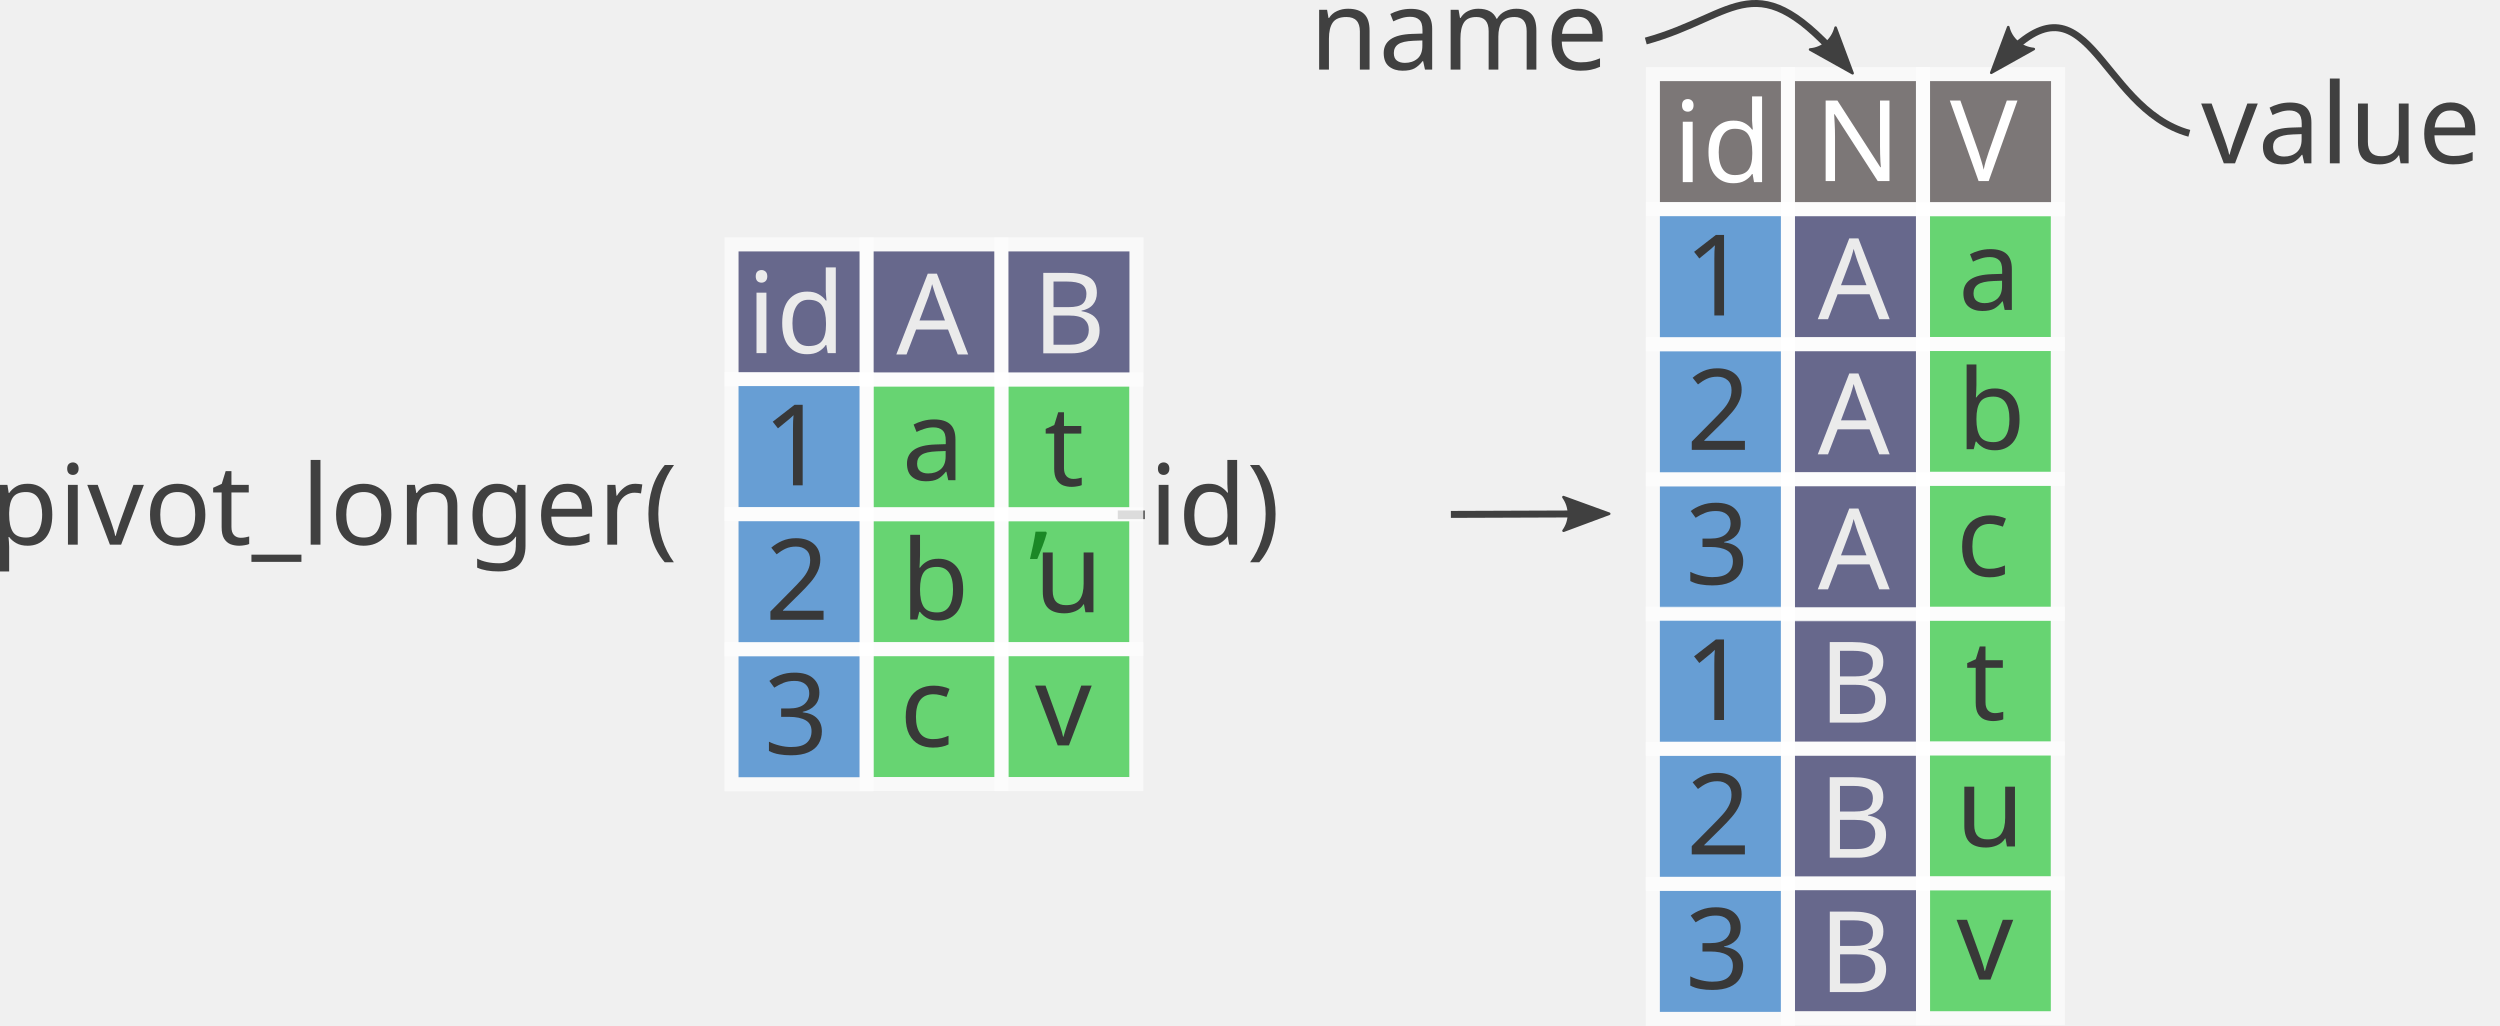
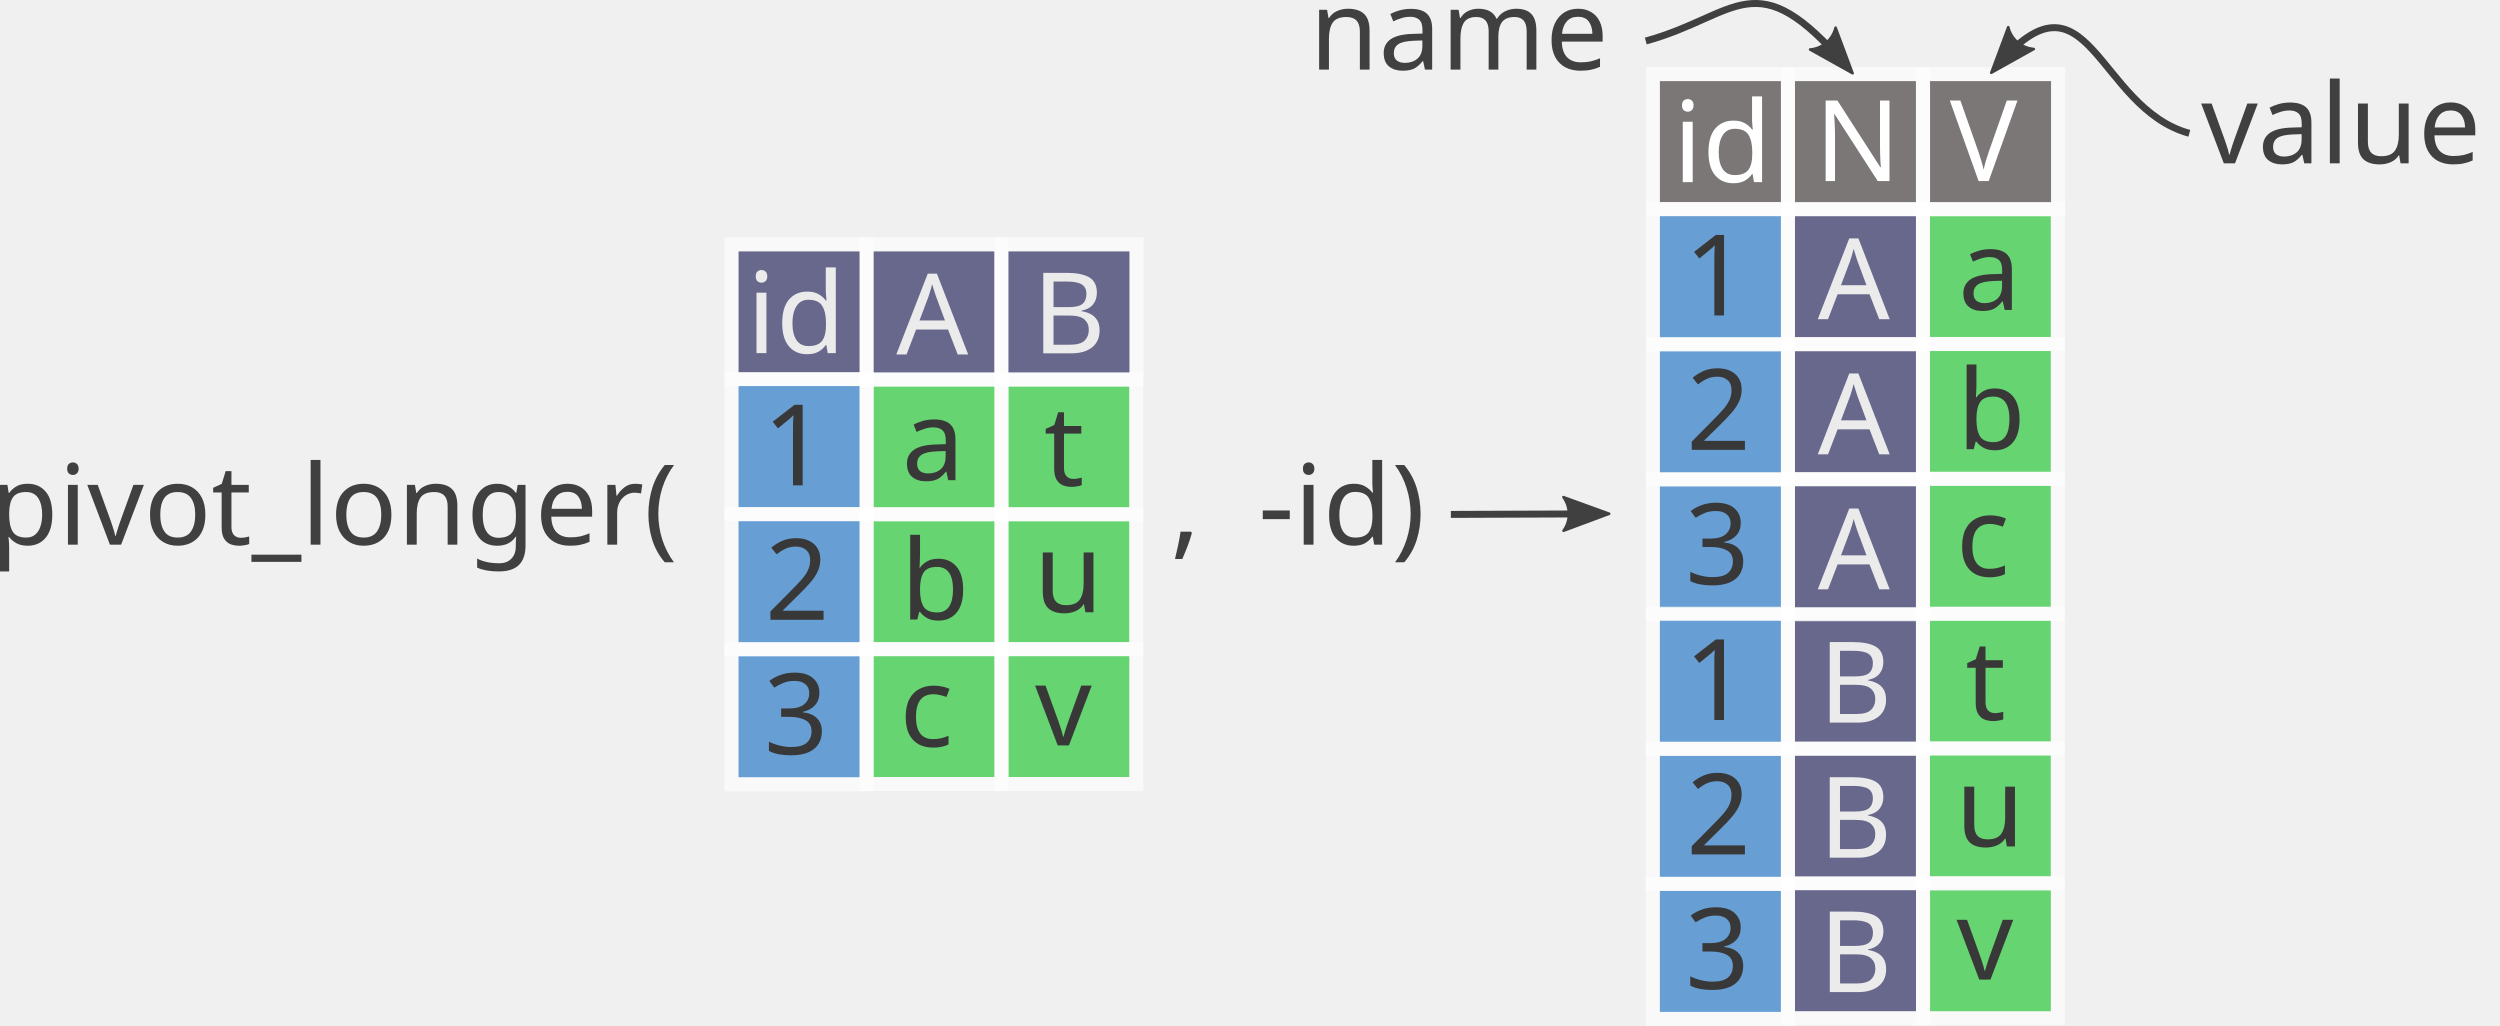
- <svg xmlns="http://www.w3.org/2000/svg" width="358.62" height="147.17" enable-background="new 0 0 1100 850" version="1.1" viewBox="0 0 358.62 147.17" xml:space="preserve">
-   <defs>
+ <svg xmlns="http://www.w3.org/2000/svg" width="358.62" height="147.17" enable-background="new 0 0 1100 850" version="1.1" viewBox="0 0 358.62 147.17" xml:space="preserve" id="svg285">
+   <defs id="defs7">
    <marker id="marker5162" overflow="visible" orient="auto">
-       <path transform="scale(-.6)" d="m8.719 4.034-10.926-4.018 10.926-4.018c-1.746 2.372-1.735 5.617 0 8.035z" fill="#404040" fill-rule="evenodd" stroke="#404040" stroke-linejoin="round" stroke-width=".625" />
+       <path transform="scale(-0.6)" d="M 8.719,4.034 -2.207,0.016 8.719,-4.002 c -1.746,2.372 -1.735,5.617 0,8.035 z" fill="#404040" fill-rule="evenodd" stroke="#404040" stroke-linejoin="round" stroke-width="0.625" id="path4" />
    </marker>
  </defs>
-   <g transform="translate(.074957 -1.184)">
-     <text x="-1.528" y="79.315" fill="#000000" font-family="sans-serif" font-size="40px" letter-spacing="0px" stroke-width="1px" word-spacing="0px" style="line-height:125%" xml:space="preserve">
-       <tspan x="-1.528" y="79.315" fill="#404040" font-family="sans-serif" font-size="16px" style="font-feature-settings:normal;font-variant-caps:normal;font-variant-ligatures:normal;font-variant-numeric:normal">pivot_longer(            ,  -id)</tspan>
+   <g transform="translate(.074957 -1.184)" id="g283">
+     <text x="-1.528" y="79.315" fill="#000000" font-family="sans-serif" font-size="40px" letter-spacing="0px" stroke-width="1px" word-spacing="0px" style="line-height:125%" xml:space="preserve" id="text11">
+       <tspan x="-1.528" y="79.315" fill="#404040" font-family="sans-serif" font-size="16px" style="font-variant-ligatures:normal;font-variant-caps:normal;font-variant-numeric:normal;font-feature-settings:normal" id="tspan9">pivot_longer(                 ,  -id)</tspan>
    </text>
-     <path d="m208.05 74.975 21.385-0.08" fill="none" marker-end="url(#marker5162)" stroke="#404040" stroke-width="1px" />
-     <g transform="translate(15.532 143.15)">
-       <g transform="translate(35.364 109.69)">
-         <g transform="translate(-150.95 -316.94)">
-           <rect x="243.63" y="119.72" width="19.343" height="19.343" fill="#00bf13" opacity=".572" stroke="#fff" stroke-width="2.014" />
-           <text x="249.732" y="134.966" fill="#383838" font-family="sans-serif" font-size="40px" letter-spacing="0px" stroke-width="1px" word-spacing="0px" style="line-height:125%" xml:space="preserve">
-             <tspan x="249.732" y="134.966" fill="#383838" font-family="sans-serif" font-size="16px" style="font-feature-settings:normal;font-variant-caps:normal;font-variant-ligatures:normal;font-variant-numeric:normal">t</tspan>
-           </text>
-           <rect x="243.63" y="139.06" width="19.343" height="19.343" fill="#00bf13" opacity=".572" stroke="#fff" stroke-width="2.014" />
-           <text x="248.299" y="153.111" fill="#383838" font-family="sans-serif" font-size="40px" letter-spacing="0px" stroke-width="1px" word-spacing="0px" style="line-height:125%" xml:space="preserve">
-             <tspan x="248.299" y="153.111" fill="#383838" font-family="sans-serif" font-size="16px" style="font-feature-settings:normal;font-variant-caps:normal;font-variant-ligatures:normal;font-variant-numeric:normal">u</tspan>
-           </text>
-           <rect x="243.64" y="158.41" width="19.343" height="19.343" fill="#00bf13" opacity=".572" stroke="#fff" stroke-width="2.014" />
-           <text x="248.458" y="172.212" fill="#383838" font-family="sans-serif" font-size="40px" letter-spacing="0px" stroke-width="1px" word-spacing="0px" style="line-height:125%" xml:space="preserve">
-             <tspan x="248.458" y="172.212" fill="#383838" font-family="sans-serif" font-size="16px" style="font-feature-settings:normal;font-variant-caps:normal;font-variant-ligatures:normal;font-variant-numeric:normal">v</tspan>
+     <path d="m208.05 74.975 21.385-0.08" fill="none" marker-end="url(#marker5162)" stroke="#404040" stroke-width="1px" id="path13" />
+     <g transform="translate(15.532 143.15)" id="g71">
+       <g transform="translate(35.364 109.69)" id="g69">
+         <g transform="translate(-150.95 -316.94)" id="g33">
+           <rect x="243.63" y="119.72" width="19.343" height="19.343" fill="#00bf13" opacity=".572" stroke="#fff" stroke-width="2.014" id="rect15" />
+           <text x="249.732" y="134.966" fill="#383838" font-family="sans-serif" font-size="40px" letter-spacing="0px" stroke-width="1px" word-spacing="0px" style="line-height:125%" xml:space="preserve" id="text19">
+             <tspan x="249.732" y="134.966" fill="#383838" font-family="sans-serif" font-size="16px" style="font-feature-settings:normal;font-variant-caps:normal;font-variant-ligatures:normal;font-variant-numeric:normal" id="tspan17">t</tspan>
+           </text>
+           <rect x="243.63" y="139.06" width="19.343" height="19.343" fill="#00bf13" opacity=".572" stroke="#fff" stroke-width="2.014" id="rect21" />
+           <text x="248.299" y="153.111" fill="#383838" font-family="sans-serif" font-size="40px" letter-spacing="0px" stroke-width="1px" word-spacing="0px" style="line-height:125%" xml:space="preserve" id="text25">
+             <tspan x="248.299" y="153.111" fill="#383838" font-family="sans-serif" font-size="16px" style="font-feature-settings:normal;font-variant-caps:normal;font-variant-ligatures:normal;font-variant-numeric:normal" id="tspan23">u</tspan>
+           </text>
+           <rect x="243.64" y="158.41" width="19.343" height="19.343" fill="#00bf13" opacity=".572" stroke="#fff" stroke-width="2.014" id="rect27" />
+           <text x="248.458" y="172.212" fill="#383838" font-family="sans-serif" font-size="40px" letter-spacing="0px" stroke-width="1px" word-spacing="0px" style="line-height:125%" xml:space="preserve" id="text31">
+             <tspan x="248.458" y="172.212" fill="#383838" font-family="sans-serif" font-size="16px" style="font-feature-settings:normal;font-variant-caps:normal;font-variant-ligatures:normal;font-variant-numeric:normal" id="tspan29">v</tspan>
          </text>
        </g>
-         <g transform="translate(-1.0858 -4.4905)">
-           <rect x="74.424" y="-192.73" width="19.343" height="19.343" fill="#00bf13" opacity=".572" stroke="#fff" stroke-width="2.014" />
-           <text x="79.483" y="-178.279" fill="#383838" font-family="sans-serif" font-size="40px" letter-spacing="0px" stroke-width="1px" word-spacing="0px" style="line-height:125%" xml:space="preserve">
-             <tspan x="79.483" y="-178.279" fill="#383838" font-family="sans-serif" font-size="16px" style="font-feature-settings:normal;font-variant-caps:normal;font-variant-ligatures:normal;font-variant-numeric:normal">a</tspan>
-           </text>
-           <rect x="74.421" y="-173.39" width="19.343" height="19.343" fill="#00bf13" opacity=".572" stroke="#fff" stroke-width="2.014" />
-           <text x="79.324" y="-158.293" fill="#383838" font-family="sans-serif" font-size="40px" letter-spacing="0px" stroke-width="1px" word-spacing="0px" style="line-height:125%" xml:space="preserve">
-             <tspan x="79.324" y="-158.293" fill="#383838" font-family="sans-serif" font-size="16px" style="font-feature-settings:normal;font-variant-caps:normal;font-variant-ligatures:normal;font-variant-numeric:normal">b</tspan>
-           </text>
-           <rect x="74.419" y="-154.04" width="19.343" height="19.343" fill="#00bf13" opacity=".572" stroke="#fff" stroke-width="2.014" />
-           <text x="79.165" y="-140.078" fill="#383838" font-family="sans-serif" font-size="40px" letter-spacing="0px" stroke-width="1px" word-spacing="0px" style="line-height:125%" xml:space="preserve">
-             <tspan x="79.165" y="-140.078" fill="#383838" font-family="sans-serif" font-size="16px" style="font-feature-settings:normal;font-variant-caps:normal;font-variant-ligatures:normal;font-variant-numeric:normal">c</tspan>
+         <g transform="translate(-1.0858 -4.4905)" id="g53">
+           <rect x="74.424" y="-192.73" width="19.343" height="19.343" fill="#00bf13" opacity=".572" stroke="#fff" stroke-width="2.014" id="rect35" />
+           <text x="79.483" y="-178.279" fill="#383838" font-family="sans-serif" font-size="40px" letter-spacing="0px" stroke-width="1px" word-spacing="0px" style="line-height:125%" xml:space="preserve" id="text39">
+             <tspan x="79.483" y="-178.279" fill="#383838" font-family="sans-serif" font-size="16px" style="font-feature-settings:normal;font-variant-caps:normal;font-variant-ligatures:normal;font-variant-numeric:normal" id="tspan37">a</tspan>
+           </text>
+           <rect x="74.421" y="-173.39" width="19.343" height="19.343" fill="#00bf13" opacity=".572" stroke="#fff" stroke-width="2.014" id="rect41" />
+           <text x="79.324" y="-158.293" fill="#383838" font-family="sans-serif" font-size="40px" letter-spacing="0px" stroke-width="1px" word-spacing="0px" style="line-height:125%" xml:space="preserve" id="text45">
+             <tspan x="79.324" y="-158.293" fill="#383838" font-family="sans-serif" font-size="16px" style="font-feature-settings:normal;font-variant-caps:normal;font-variant-ligatures:normal;font-variant-numeric:normal" id="tspan43">b</tspan>
+           </text>
+           <rect x="74.419" y="-154.04" width="19.343" height="19.343" fill="#00bf13" opacity=".572" stroke="#fff" stroke-width="2.014" id="rect47" />
+           <text x="79.165" y="-140.078" fill="#383838" font-family="sans-serif" font-size="40px" letter-spacing="0px" stroke-width="1px" word-spacing="0px" style="line-height:125%" xml:space="preserve" id="text51">
+             <tspan x="79.165" y="-140.078" fill="#383838" font-family="sans-serif" font-size="16px" style="font-feature-settings:normal;font-variant-caps:normal;font-variant-ligatures:normal;font-variant-numeric:normal" id="tspan49">c</tspan>
          </text>
        </g>
-         <g transform="translate(-1.1426 8.88)">
-           <rect x="74.457" y="-225.48" width="19.376" height="19.376" fill="#000240" opacity=".572" stroke="#fff" stroke-width="2.017" />
-           <text x="78.744" y="-209.688" fill="#ebebeb" font-family="sans-serif" font-size="40.42px" letter-spacing="0px" stroke-width="1.01px" word-spacing="0px" style="line-height:125%" xml:space="preserve">
-             <tspan x="78.744" y="-209.688" fill="#ebebeb" font-family="sans-serif" font-size="16.168px" stroke-width="1.021px" style="font-feature-settings:normal;font-variant-caps:normal;font-variant-ligatures:normal;font-variant-numeric:normal">A</tspan>
-           </text>
-           <rect x="93.823" y="-225.48" width="19.376" height="19.376" fill="#000240" opacity=".572" stroke="#fff" stroke-width="2.017" />
-           <text x="98.264" y="-209.849" fill="#ebebeb" font-family="sans-serif" font-size="40.42px" letter-spacing="0px" stroke-width="1.01px" word-spacing="0px" style="line-height:125%" xml:space="preserve">
-             <tspan x="98.264" y="-209.849" fill="#ebebeb" font-family="sans-serif" font-size="16.168px" stroke-width="1.021px" style="font-feature-settings:normal;font-variant-caps:normal;font-variant-ligatures:normal;font-variant-numeric:normal">B</tspan>
+         <g transform="translate(-1.1426 8.88)" id="g67">
+           <rect x="74.457" y="-225.48" width="19.376" height="19.376" fill="#000240" opacity=".572" stroke="#fff" stroke-width="2.017" id="rect55" />
+           <text x="78.744" y="-209.688" fill="#ebebeb" font-family="sans-serif" font-size="40.42px" letter-spacing="0px" stroke-width="1.01px" word-spacing="0px" style="line-height:125%" xml:space="preserve" id="text59">
+             <tspan x="78.744" y="-209.688" fill="#ebebeb" font-family="sans-serif" font-size="16.168px" stroke-width="1.021px" style="font-feature-settings:normal;font-variant-caps:normal;font-variant-ligatures:normal;font-variant-numeric:normal" id="tspan57">A</tspan>
+           </text>
+           <rect x="93.823" y="-225.48" width="19.376" height="19.376" fill="#000240" opacity=".572" stroke="#fff" stroke-width="2.017" id="rect61" />
+           <text x="98.264" y="-209.849" fill="#ebebeb" font-family="sans-serif" font-size="40.42px" letter-spacing="0px" stroke-width="1.01px" word-spacing="0px" style="line-height:125%" xml:space="preserve" id="text65">
+             <tspan x="98.264" y="-209.849" fill="#ebebeb" font-family="sans-serif" font-size="16.168px" stroke-width="1.021px" style="font-feature-settings:normal;font-variant-caps:normal;font-variant-ligatures:normal;font-variant-numeric:normal" id="tspan63">B</tspan>
          </text>
        </g>
      </g>
    </g>
-     <g transform="translate(-200.65 204.06)">
-       <rect x="305.51" y="-167.82" width="19.376" height="19.376" fill="#000240" opacity=".572" stroke="#fff" stroke-width="2.017" />
-       <text x="307.719" y="-152.222" fill="#ebebeb" font-family="sans-serif" font-size="40.42px" letter-spacing="0px" stroke-width="1.01px" word-spacing="0px" style="line-height:125%" xml:space="preserve">
-         <tspan x="307.719" y="-152.222" fill="#ebebeb" font-family="sans-serif" font-size="16.168px" stroke-width="1.021px" style="font-feature-settings:normal;font-variant-caps:normal;font-variant-ligatures:normal;font-variant-numeric:normal">id</tspan>
-       </text>
-     </g>
-     <g transform="translate(-165.06 202.98)">
-       <g transform="translate(-35.583 39.77)">
-         <rect x="305.5" y="-148.44" width="19.375" height="19.375" fill="#0060bf" opacity=".572" stroke="#fff" stroke-width="2.017" />
-         <text x="310.138" y="-133.375" fill="#383838" font-family="sans-serif" font-size="40.42px" letter-spacing="0px" stroke-width="1.01px" word-spacing="0px" style="line-height:125%" xml:space="preserve">
-           <tspan x="310.138" y="-133.375" fill="#383838" font-family="sans-serif" font-size="16.168px" stroke-width="1.021px" style="font-feature-settings:normal;font-variant-caps:normal;font-variant-ligatures:normal;font-variant-numeric:normal">3</tspan>
-         </text>
-       </g>
-       <g transform="translate(-35.583 1.0231)">
-         <rect x="305.5" y="-129.07" width="19.375" height="19.375" fill="#0060bf" opacity=".572" stroke="#fff" stroke-width="2.017" />
-         <text x="310.299" y="-113.913" fill="#383838" font-family="sans-serif" font-size="40.42px" letter-spacing="0px" stroke-width="1.01px" word-spacing="0px" style="line-height:125%" xml:space="preserve">
-           <tspan x="310.299" y="-113.913" fill="#383838" font-family="sans-serif" font-size="16.168px" stroke-width="1.021px" style="font-feature-settings:normal;font-variant-caps:normal;font-variant-ligatures:normal;font-variant-numeric:normal">2</tspan>
-         </text>
-       </g>
-       <g transform="translate(-35.583 -37.724)">
-         <rect x="305.5" y="-109.7" width="19.375" height="19.375" fill="#0060bf" opacity=".572" stroke="#fff" stroke-width="2.017" />
-         <text x="309.977" y="-94.451" fill="#383838" font-family="sans-serif" font-size="40.42px" letter-spacing="0px" stroke-width="1.01px" word-spacing="0px" style="line-height:125%" xml:space="preserve">
-           <tspan x="309.977" y="-94.451" fill="#383838" font-family="sans-serif" font-size="16.168px" stroke-width="1.021px" style="font-feature-settings:normal;font-variant-caps:normal;font-variant-ligatures:normal;font-variant-numeric:normal">1</tspan>
-         </text>
-       </g>
-     </g>
-     <g transform="translate(32.137 -30.504)">
-       <rect x="243.63" y="119.72" width="19.343" height="19.343" fill="#00bf13" opacity=".572" stroke="#fff" stroke-width="2.014" />
-       <text x="249.732" y="134.966" fill="#383838" font-family="sans-serif" font-size="40px" letter-spacing="0px" stroke-width="1px" word-spacing="0px" style="line-height:125%" xml:space="preserve">
-         <tspan x="249.732" y="134.966" fill="#383838" font-family="sans-serif" font-size="16px" style="font-feature-settings:normal;font-variant-caps:normal;font-variant-ligatures:normal;font-variant-numeric:normal">t</tspan>
-       </text>
-       <rect x="243.63" y="139.06" width="19.343" height="19.343" fill="#00bf13" opacity=".572" stroke="#fff" stroke-width="2.014" />
-       <text x="248.299" y="153.111" fill="#383838" font-family="sans-serif" font-size="40px" letter-spacing="0px" stroke-width="1px" word-spacing="0px" style="line-height:125%" xml:space="preserve">
-         <tspan x="248.299" y="153.111" fill="#383838" font-family="sans-serif" font-size="16px" style="font-feature-settings:normal;font-variant-caps:normal;font-variant-ligatures:normal;font-variant-numeric:normal">u</tspan>
-       </text>
-       <rect x="243.64" y="158.41" width="19.343" height="19.343" fill="#00bf13" opacity=".572" stroke="#fff" stroke-width="2.014" />
-       <text x="248.458" y="172.212" fill="#383838" font-family="sans-serif" font-size="40px" letter-spacing="0px" stroke-width="1px" word-spacing="0px" style="line-height:125%" xml:space="preserve">
-         <tspan x="248.458" y="172.212" fill="#383838" font-family="sans-serif" font-size="16px" style="font-feature-settings:normal;font-variant-caps:normal;font-variant-ligatures:normal;font-variant-numeric:normal">v</tspan>
-       </text>
-     </g>
-     <g transform="translate(201.35 223.92)">
-       <rect x="74.424" y="-192.73" width="19.343" height="19.343" fill="#00bf13" opacity=".572" stroke="#fff" stroke-width="2.014" />
-       <text x="79.483" y="-178.279" fill="#383838" font-family="sans-serif" font-size="40px" letter-spacing="0px" stroke-width="1px" word-spacing="0px" style="line-height:125%" xml:space="preserve">
-         <tspan x="79.483" y="-178.279" fill="#383838" font-family="sans-serif" font-size="16px" style="font-feature-settings:normal;font-variant-caps:normal;font-variant-ligatures:normal;font-variant-numeric:normal">a</tspan>
-       </text>
-       <rect x="74.421" y="-173.39" width="19.343" height="19.343" fill="#00bf13" opacity=".572" stroke="#fff" stroke-width="2.014" />
-       <text x="79.324" y="-158.293" fill="#383838" font-family="sans-serif" font-size="40px" letter-spacing="0px" stroke-width="1px" word-spacing="0px" style="line-height:125%" xml:space="preserve">
-         <tspan x="79.324" y="-158.293" fill="#383838" font-family="sans-serif" font-size="16px" style="font-feature-settings:normal;font-variant-caps:normal;font-variant-ligatures:normal;font-variant-numeric:normal">b</tspan>
-       </text>
-       <rect x="74.419" y="-154.04" width="19.343" height="19.343" fill="#00bf13" opacity=".572" stroke="#fff" stroke-width="2.014" />
-       <text x="79.165" y="-140.078" fill="#383838" font-family="sans-serif" font-size="40px" letter-spacing="0px" stroke-width="1px" word-spacing="0px" style="line-height:125%" xml:space="preserve">
-         <tspan x="79.165" y="-140.078" fill="#383838" font-family="sans-serif" font-size="16px" style="font-feature-settings:normal;font-variant-caps:normal;font-variant-ligatures:normal;font-variant-numeric:normal">c</tspan>
-       </text>
-     </g>
-     <g transform="translate(181.94 256.66)">
-       <rect x="74.457" y="-225.48" width="19.376" height="19.376" fill="#000240" opacity=".572" stroke="#fff" stroke-width="2.017" />
-       <text x="78.744" y="-209.688" fill="#ebebeb" font-family="sans-serif" font-size="40.42px" letter-spacing="0px" stroke-width="1.01px" word-spacing="0px" style="line-height:125%" xml:space="preserve">
-         <tspan x="78.744" y="-209.688" fill="#ebebeb" font-family="sans-serif" font-size="16.168px" stroke-width="1.021px" style="font-feature-settings:normal;font-variant-caps:normal;font-variant-ligatures:normal;font-variant-numeric:normal">A</tspan>
-       </text>
-     </g>
-     <g transform="translate(162.57 314.69)">
-       <rect x="93.823" y="-225.48" width="19.376" height="19.376" fill="#000240" opacity=".572" stroke="#fff" stroke-width="2.017" />
-       <text x="98.264" y="-209.849" fill="#ebebeb" font-family="sans-serif" font-size="40.42px" letter-spacing="0px" stroke-width="1.01px" word-spacing="0px" style="line-height:125%" xml:space="preserve">
-         <tspan x="98.264" y="-209.849" fill="#ebebeb" font-family="sans-serif" font-size="16.168px" stroke-width="1.021px" style="font-feature-settings:normal;font-variant-caps:normal;font-variant-ligatures:normal;font-variant-numeric:normal">B</tspan>
-       </text>
-     </g>
-     <g transform="translate(162.57 334.07)">
-       <rect x="93.823" y="-225.48" width="19.376" height="19.376" fill="#000240" opacity=".572" stroke="#fff" stroke-width="2.017" />
-       <text x="98.264" y="-209.849" fill="#ebebeb" font-family="sans-serif" font-size="40.42px" letter-spacing="0px" stroke-width="1.01px" word-spacing="0px" style="line-height:125%" xml:space="preserve">
-         <tspan x="98.264" y="-209.849" fill="#ebebeb" font-family="sans-serif" font-size="16.168px" stroke-width="1.021px" style="font-feature-settings:normal;font-variant-caps:normal;font-variant-ligatures:normal;font-variant-numeric:normal">B</tspan>
-       </text>
-     </g>
-     <g transform="translate(162.58 353.35)">
-       <rect x="93.823" y="-225.48" width="19.376" height="19.376" fill="#000240" opacity=".572" stroke="#fff" stroke-width="2.017" />
-       <text x="98.264" y="-209.849" fill="#ebebeb" font-family="sans-serif" font-size="40.42px" letter-spacing="0px" stroke-width="1.01px" word-spacing="0px" style="line-height:125%" xml:space="preserve">
-         <tspan x="98.264" y="-209.849" fill="#ebebeb" font-family="sans-serif" font-size="16.168px" stroke-width="1.021px" style="font-feature-settings:normal;font-variant-caps:normal;font-variant-ligatures:normal;font-variant-numeric:normal">B</tspan>
-       </text>
-     </g>
-     <g transform="translate(181.94 276.04)">
-       <rect x="74.457" y="-225.48" width="19.376" height="19.376" fill="#000240" opacity=".572" stroke="#fff" stroke-width="2.017" />
-       <text x="78.744" y="-209.688" fill="#ebebeb" font-family="sans-serif" font-size="40.42px" letter-spacing="0px" stroke-width="1.01px" word-spacing="0px" style="line-height:125%" xml:space="preserve">
-         <tspan x="78.744" y="-209.688" fill="#ebebeb" font-family="sans-serif" font-size="16.168px" stroke-width="1.021px" style="font-feature-settings:normal;font-variant-caps:normal;font-variant-ligatures:normal;font-variant-numeric:normal">A</tspan>
-       </text>
-     </g>
-     <g transform="translate(181.94 295.41)">
-       <rect x="74.457" y="-225.48" width="19.376" height="19.376" fill="#000240" opacity=".572" stroke="#fff" stroke-width="2.017" />
-       <text x="78.744" y="-209.688" fill="#ebebeb" font-family="sans-serif" font-size="40.42px" letter-spacing="0px" stroke-width="1.01px" word-spacing="0px" style="line-height:125%" xml:space="preserve">
-         <tspan x="78.744" y="-209.688" fill="#ebebeb" font-family="sans-serif" font-size="16.168px" stroke-width="1.021px" style="font-feature-settings:normal;font-variant-caps:normal;font-variant-ligatures:normal;font-variant-numeric:normal">A</tspan>
-       </text>
-     </g>
-     <g transform="translate(17.057 196.85)">
-       <rect x="239.34" y="-185.04" width="19.375" height="19.375" fill="#241c1c" opacity=".572" stroke="#fff" stroke-width="2.017" />
-       <text x="243.192" y="-169.693" fill="#ffffff" font-family="sans-serif" font-size="40.42px" letter-spacing="0px" stroke-width="1.01px" word-spacing="0px" style="line-height:125%" xml:space="preserve">
-         <tspan x="243.192" y="-169.693" fill="#ffffff" font-family="sans-serif" font-size="16.168px" stroke-width="1.021px" style="font-feature-settings:normal;font-variant-caps:normal;font-variant-ligatures:normal;font-variant-numeric:normal">N</tspan>
-       </text>
-       <rect x="258.72" y="-185.04" width="19.375" height="19.375" fill="#241c1c" opacity=".572" stroke="#fff" stroke-width="2.017" />
-       <text x="262.567" y="-169.693" fill="#ffffff" font-family="sans-serif" font-size="40.42px" letter-spacing="0px" stroke-width="1.01px" word-spacing="0px" style="line-height:125%" xml:space="preserve">
-         <tspan x="262.567" y="-169.693" fill="#ffffff" font-family="sans-serif" font-size="16.168px" stroke-width="1.021px" style="font-feature-settings:normal;font-variant-caps:normal;font-variant-ligatures:normal;font-variant-numeric:normal">V</tspan>
-       </text>
-     </g>
-     <g stroke-width="1px">
-       <path d="m236.01 7.069c13.289-3.654 15.674-11.678 28.797 3.625" fill="none" marker-end="url(#marker5162)" stroke="#404040" />
-       <path d="m313.98 20.31c-13.289-3.654-14.435-25.002-27.557-9.699" fill="none" marker-end="url(#marker5162)" stroke="#404040" />
-       <text x="187.792" y="11.175" fill="#000000" font-family="sans-serif" font-size="40px" letter-spacing="0px" word-spacing="0px" style="line-height:125%" xml:space="preserve">
-         <tspan x="187.792" y="11.175" fill="#404040" font-family="sans-serif" font-size="16px" style="font-feature-settings:normal;font-variant-caps:normal;font-variant-ligatures:normal;font-variant-numeric:normal">name</tspan>
-       </text>
-       <text x="315.674" y="24.608" fill="#000000" font-family="sans-serif" font-size="40px" letter-spacing="0px" word-spacing="0px" style="line-height:125%" xml:space="preserve">
-         <tspan x="315.674" y="24.608" fill="#404040" font-family="sans-serif" font-size="16px" style="font-feature-settings:normal;font-variant-caps:normal;font-variant-ligatures:normal;font-variant-numeric:normal">value</tspan>
-       </text>
-     </g>
-     <g transform="translate(3.2064 79.47)">
-       <rect x="233.82" y="-67.659" width="19.375" height="19.375" fill="#241c1c" opacity=".572" stroke="#fff" stroke-width="2.017" />
-       <text x="236.735" y="-52.158" fill="#ffffff" font-family="sans-serif" font-size="40.42px" letter-spacing="0px" stroke-width="1.01px" word-spacing="0px" style="line-height:125%" xml:space="preserve">
-         <tspan x="236.735" y="-52.158" fill="#ffffff" font-family="sans-serif" font-size="16.168px" stroke-width="1.021px" style="font-feature-settings:normal;font-variant-caps:normal;font-variant-ligatures:normal;font-variant-numeric:normal">id</tspan>
-       </text>
-     </g>
-     <g transform="translate(-32.893 178.61)">
-       <g transform="translate(-35.583 39.77)">
-         <rect x="305.5" y="-148.44" width="19.375" height="19.375" fill="#0060bf" opacity=".572" stroke="#fff" stroke-width="2.017" />
-         <text x="310.138" y="-133.375" fill="#383838" font-family="sans-serif" font-size="40.42px" letter-spacing="0px" stroke-width="1.01px" word-spacing="0px" style="line-height:125%" xml:space="preserve">
-           <tspan x="310.138" y="-133.375" fill="#383838" font-family="sans-serif" font-size="16.168px" stroke-width="1.021px" style="font-feature-settings:normal;font-variant-caps:normal;font-variant-ligatures:normal;font-variant-numeric:normal">3</tspan>
-         </text>
-       </g>
-       <g transform="translate(-35.583 1.0231)">
-         <rect x="305.5" y="-129.07" width="19.375" height="19.375" fill="#0060bf" opacity=".572" stroke="#fff" stroke-width="2.017" />
-         <text x="310.299" y="-113.913" fill="#383838" font-family="sans-serif" font-size="40.42px" letter-spacing="0px" stroke-width="1.01px" word-spacing="0px" style="line-height:125%" xml:space="preserve">
-           <tspan x="310.299" y="-113.913" fill="#383838" font-family="sans-serif" font-size="16.168px" stroke-width="1.021px" style="font-feature-settings:normal;font-variant-caps:normal;font-variant-ligatures:normal;font-variant-numeric:normal">2</tspan>
-         </text>
-       </g>
-       <g transform="translate(-35.583 -37.724)">
-         <rect x="305.5" y="-109.7" width="19.375" height="19.375" fill="#0060bf" opacity=".572" stroke="#fff" stroke-width="2.017" />
-         <text x="309.977" y="-94.451" fill="#383838" font-family="sans-serif" font-size="40.42px" letter-spacing="0px" stroke-width="1.01px" word-spacing="0px" style="line-height:125%" xml:space="preserve">
-           <tspan x="309.977" y="-94.451" fill="#383838" font-family="sans-serif" font-size="16.168px" stroke-width="1.021px" style="font-feature-settings:normal;font-variant-caps:normal;font-variant-ligatures:normal;font-variant-numeric:normal">1</tspan>
-         </text>
-       </g>
-     </g>
-     <g transform="translate(-32.897 236.64)">
-       <g transform="translate(-35.583 39.77)">
-         <rect x="305.5" y="-148.44" width="19.375" height="19.375" fill="#0060bf" opacity=".572" stroke="#fff" stroke-width="2.017" />
-         <text x="310.138" y="-133.375" fill="#383838" font-family="sans-serif" font-size="40.42px" letter-spacing="0px" stroke-width="1.01px" word-spacing="0px" style="line-height:125%" xml:space="preserve">
-           <tspan x="310.138" y="-133.375" fill="#383838" font-family="sans-serif" font-size="16.168px" stroke-width="1.021px" style="font-feature-settings:normal;font-variant-caps:normal;font-variant-ligatures:normal;font-variant-numeric:normal">3</tspan>
-         </text>
-       </g>
-       <g transform="translate(-35.583 1.0231)">
-         <rect x="305.5" y="-129.07" width="19.375" height="19.375" fill="#0060bf" opacity=".572" stroke="#fff" stroke-width="2.017" />
-         <text x="310.299" y="-113.913" fill="#383838" font-family="sans-serif" font-size="40.42px" letter-spacing="0px" stroke-width="1.01px" word-spacing="0px" style="line-height:125%" xml:space="preserve">
-           <tspan x="310.299" y="-113.913" fill="#383838" font-family="sans-serif" font-size="16.168px" stroke-width="1.021px" style="font-feature-settings:normal;font-variant-caps:normal;font-variant-ligatures:normal;font-variant-numeric:normal">2</tspan>
-         </text>
-       </g>
-       <g transform="translate(-35.583 -37.724)">
-         <rect x="305.5" y="-109.7" width="19.375" height="19.375" fill="#0060bf" opacity=".572" stroke="#fff" stroke-width="2.017" />
-         <text x="309.977" y="-94.451" fill="#383838" font-family="sans-serif" font-size="40.42px" letter-spacing="0px" stroke-width="1.01px" word-spacing="0px" style="line-height:125%" xml:space="preserve">
-           <tspan x="309.977" y="-94.451" fill="#383838" font-family="sans-serif" font-size="16.168px" stroke-width="1.021px" style="font-feature-settings:normal;font-variant-caps:normal;font-variant-ligatures:normal;font-variant-numeric:normal">1</tspan>
+     <g transform="translate(-200.65 204.06)" id="g79">
+       <rect x="305.51" y="-167.82" width="19.376" height="19.376" fill="#000240" opacity=".572" stroke="#fff" stroke-width="2.017" id="rect73" />
+       <text x="307.719" y="-152.222" fill="#ebebeb" font-family="sans-serif" font-size="40.42px" letter-spacing="0px" stroke-width="1.01px" word-spacing="0px" style="line-height:125%" xml:space="preserve" id="text77">
+         <tspan x="307.719" y="-152.222" fill="#ebebeb" font-family="sans-serif" font-size="16.168px" stroke-width="1.021px" style="font-feature-settings:normal;font-variant-caps:normal;font-variant-ligatures:normal;font-variant-numeric:normal" id="tspan75">id</tspan>
+       </text>
+     </g>
+     <g transform="translate(-165.06 202.98)" id="g105">
+       <g transform="translate(-35.583 39.77)" id="g87">
+         <rect x="305.5" y="-148.44" width="19.375" height="19.375" fill="#0060bf" opacity=".572" stroke="#fff" stroke-width="2.017" id="rect81" />
+         <text x="310.138" y="-133.375" fill="#383838" font-family="sans-serif" font-size="40.42px" letter-spacing="0px" stroke-width="1.01px" word-spacing="0px" style="line-height:125%" xml:space="preserve" id="text85">
+           <tspan x="310.138" y="-133.375" fill="#383838" font-family="sans-serif" font-size="16.168px" stroke-width="1.021px" style="font-feature-settings:normal;font-variant-caps:normal;font-variant-ligatures:normal;font-variant-numeric:normal" id="tspan83">3</tspan>
+         </text>
+       </g>
+       <g transform="translate(-35.583 1.0231)" id="g95">
+         <rect x="305.5" y="-129.07" width="19.375" height="19.375" fill="#0060bf" opacity=".572" stroke="#fff" stroke-width="2.017" id="rect89" />
+         <text x="310.299" y="-113.913" fill="#383838" font-family="sans-serif" font-size="40.42px" letter-spacing="0px" stroke-width="1.01px" word-spacing="0px" style="line-height:125%" xml:space="preserve" id="text93">
+           <tspan x="310.299" y="-113.913" fill="#383838" font-family="sans-serif" font-size="16.168px" stroke-width="1.021px" style="font-feature-settings:normal;font-variant-caps:normal;font-variant-ligatures:normal;font-variant-numeric:normal" id="tspan91">2</tspan>
+         </text>
+       </g>
+       <g transform="translate(-35.583 -37.724)" id="g103">
+         <rect x="305.5" y="-109.7" width="19.375" height="19.375" fill="#0060bf" opacity=".572" stroke="#fff" stroke-width="2.017" id="rect97" />
+         <text x="309.977" y="-94.451" fill="#383838" font-family="sans-serif" font-size="40.42px" letter-spacing="0px" stroke-width="1.01px" word-spacing="0px" style="line-height:125%" xml:space="preserve" id="text101">
+           <tspan x="309.977" y="-94.451" fill="#383838" font-family="sans-serif" font-size="16.168px" stroke-width="1.021px" style="font-feature-settings:normal;font-variant-caps:normal;font-variant-ligatures:normal;font-variant-numeric:normal" id="tspan99">1</tspan>
+         </text>
+       </g>
+     </g>
+     <g transform="translate(32.137 -30.504)" id="g125">
+       <rect x="243.63" y="119.72" width="19.343" height="19.343" fill="#00bf13" opacity=".572" stroke="#fff" stroke-width="2.014" id="rect107" />
+       <text x="249.732" y="134.966" fill="#383838" font-family="sans-serif" font-size="40px" letter-spacing="0px" stroke-width="1px" word-spacing="0px" style="line-height:125%" xml:space="preserve" id="text111">
+         <tspan x="249.732" y="134.966" fill="#383838" font-family="sans-serif" font-size="16px" style="font-feature-settings:normal;font-variant-caps:normal;font-variant-ligatures:normal;font-variant-numeric:normal" id="tspan109">t</tspan>
+       </text>
+       <rect x="243.63" y="139.06" width="19.343" height="19.343" fill="#00bf13" opacity=".572" stroke="#fff" stroke-width="2.014" id="rect113" />
+       <text x="248.299" y="153.111" fill="#383838" font-family="sans-serif" font-size="40px" letter-spacing="0px" stroke-width="1px" word-spacing="0px" style="line-height:125%" xml:space="preserve" id="text117">
+         <tspan x="248.299" y="153.111" fill="#383838" font-family="sans-serif" font-size="16px" style="font-feature-settings:normal;font-variant-caps:normal;font-variant-ligatures:normal;font-variant-numeric:normal" id="tspan115">u</tspan>
+       </text>
+       <rect x="243.64" y="158.41" width="19.343" height="19.343" fill="#00bf13" opacity=".572" stroke="#fff" stroke-width="2.014" id="rect119" />
+       <text x="248.458" y="172.212" fill="#383838" font-family="sans-serif" font-size="40px" letter-spacing="0px" stroke-width="1px" word-spacing="0px" style="line-height:125%" xml:space="preserve" id="text123">
+         <tspan x="248.458" y="172.212" fill="#383838" font-family="sans-serif" font-size="16px" style="font-feature-settings:normal;font-variant-caps:normal;font-variant-ligatures:normal;font-variant-numeric:normal" id="tspan121">v</tspan>
+       </text>
+     </g>
+     <g transform="translate(201.35 223.92)" id="g145">
+       <rect x="74.424" y="-192.73" width="19.343" height="19.343" fill="#00bf13" opacity=".572" stroke="#fff" stroke-width="2.014" id="rect127" />
+       <text x="79.483" y="-178.279" fill="#383838" font-family="sans-serif" font-size="40px" letter-spacing="0px" stroke-width="1px" word-spacing="0px" style="line-height:125%" xml:space="preserve" id="text131">
+         <tspan x="79.483" y="-178.279" fill="#383838" font-family="sans-serif" font-size="16px" style="font-feature-settings:normal;font-variant-caps:normal;font-variant-ligatures:normal;font-variant-numeric:normal" id="tspan129">a</tspan>
+       </text>
+       <rect x="74.421" y="-173.39" width="19.343" height="19.343" fill="#00bf13" opacity=".572" stroke="#fff" stroke-width="2.014" id="rect133" />
+       <text x="79.324" y="-158.293" fill="#383838" font-family="sans-serif" font-size="40px" letter-spacing="0px" stroke-width="1px" word-spacing="0px" style="line-height:125%" xml:space="preserve" id="text137">
+         <tspan x="79.324" y="-158.293" fill="#383838" font-family="sans-serif" font-size="16px" style="font-feature-settings:normal;font-variant-caps:normal;font-variant-ligatures:normal;font-variant-numeric:normal" id="tspan135">b</tspan>
+       </text>
+       <rect x="74.419" y="-154.04" width="19.343" height="19.343" fill="#00bf13" opacity=".572" stroke="#fff" stroke-width="2.014" id="rect139" />
+       <text x="79.165" y="-140.078" fill="#383838" font-family="sans-serif" font-size="40px" letter-spacing="0px" stroke-width="1px" word-spacing="0px" style="line-height:125%" xml:space="preserve" id="text143">
+         <tspan x="79.165" y="-140.078" fill="#383838" font-family="sans-serif" font-size="16px" style="font-feature-settings:normal;font-variant-caps:normal;font-variant-ligatures:normal;font-variant-numeric:normal" id="tspan141">c</tspan>
+       </text>
+     </g>
+     <g transform="translate(181.94 256.66)" id="g153">
+       <rect x="74.457" y="-225.48" width="19.376" height="19.376" fill="#000240" opacity=".572" stroke="#fff" stroke-width="2.017" id="rect147" />
+       <text x="78.744" y="-209.688" fill="#ebebeb" font-family="sans-serif" font-size="40.42px" letter-spacing="0px" stroke-width="1.01px" word-spacing="0px" style="line-height:125%" xml:space="preserve" id="text151">
+         <tspan x="78.744" y="-209.688" fill="#ebebeb" font-family="sans-serif" font-size="16.168px" stroke-width="1.021px" style="font-feature-settings:normal;font-variant-caps:normal;font-variant-ligatures:normal;font-variant-numeric:normal" id="tspan149">A</tspan>
+       </text>
+     </g>
+     <g transform="translate(162.57 314.69)" id="g161">
+       <rect x="93.823" y="-225.48" width="19.376" height="19.376" fill="#000240" opacity=".572" stroke="#fff" stroke-width="2.017" id="rect155" />
+       <text x="98.264" y="-209.849" fill="#ebebeb" font-family="sans-serif" font-size="40.42px" letter-spacing="0px" stroke-width="1.01px" word-spacing="0px" style="line-height:125%" xml:space="preserve" id="text159">
+         <tspan x="98.264" y="-209.849" fill="#ebebeb" font-family="sans-serif" font-size="16.168px" stroke-width="1.021px" style="font-feature-settings:normal;font-variant-caps:normal;font-variant-ligatures:normal;font-variant-numeric:normal" id="tspan157">B</tspan>
+       </text>
+     </g>
+     <g transform="translate(162.57 334.07)" id="g169">
+       <rect x="93.823" y="-225.48" width="19.376" height="19.376" fill="#000240" opacity=".572" stroke="#fff" stroke-width="2.017" id="rect163" />
+       <text x="98.264" y="-209.849" fill="#ebebeb" font-family="sans-serif" font-size="40.42px" letter-spacing="0px" stroke-width="1.01px" word-spacing="0px" style="line-height:125%" xml:space="preserve" id="text167">
+         <tspan x="98.264" y="-209.849" fill="#ebebeb" font-family="sans-serif" font-size="16.168px" stroke-width="1.021px" style="font-feature-settings:normal;font-variant-caps:normal;font-variant-ligatures:normal;font-variant-numeric:normal" id="tspan165">B</tspan>
+       </text>
+     </g>
+     <g transform="translate(162.58 353.35)" id="g177">
+       <rect x="93.823" y="-225.48" width="19.376" height="19.376" fill="#000240" opacity=".572" stroke="#fff" stroke-width="2.017" id="rect171" />
+       <text x="98.264" y="-209.849" fill="#ebebeb" font-family="sans-serif" font-size="40.42px" letter-spacing="0px" stroke-width="1.01px" word-spacing="0px" style="line-height:125%" xml:space="preserve" id="text175">
+         <tspan x="98.264" y="-209.849" fill="#ebebeb" font-family="sans-serif" font-size="16.168px" stroke-width="1.021px" style="font-feature-settings:normal;font-variant-caps:normal;font-variant-ligatures:normal;font-variant-numeric:normal" id="tspan173">B</tspan>
+       </text>
+     </g>
+     <g transform="translate(181.94 276.04)" id="g185">
+       <rect x="74.457" y="-225.48" width="19.376" height="19.376" fill="#000240" opacity=".572" stroke="#fff" stroke-width="2.017" id="rect179" />
+       <text x="78.744" y="-209.688" fill="#ebebeb" font-family="sans-serif" font-size="40.42px" letter-spacing="0px" stroke-width="1.01px" word-spacing="0px" style="line-height:125%" xml:space="preserve" id="text183">
+         <tspan x="78.744" y="-209.688" fill="#ebebeb" font-family="sans-serif" font-size="16.168px" stroke-width="1.021px" style="font-feature-settings:normal;font-variant-caps:normal;font-variant-ligatures:normal;font-variant-numeric:normal" id="tspan181">A</tspan>
+       </text>
+     </g>
+     <g transform="translate(181.94 295.41)" id="g193">
+       <rect x="74.457" y="-225.48" width="19.376" height="19.376" fill="#000240" opacity=".572" stroke="#fff" stroke-width="2.017" id="rect187" />
+       <text x="78.744" y="-209.688" fill="#ebebeb" font-family="sans-serif" font-size="40.42px" letter-spacing="0px" stroke-width="1.01px" word-spacing="0px" style="line-height:125%" xml:space="preserve" id="text191">
+         <tspan x="78.744" y="-209.688" fill="#ebebeb" font-family="sans-serif" font-size="16.168px" stroke-width="1.021px" style="font-feature-settings:normal;font-variant-caps:normal;font-variant-ligatures:normal;font-variant-numeric:normal" id="tspan189">A</tspan>
+       </text>
+     </g>
+     <g transform="translate(17.057 196.85)" id="g207">
+       <rect x="239.34" y="-185.04" width="19.375" height="19.375" fill="#241c1c" opacity=".572" stroke="#fff" stroke-width="2.017" id="rect195" />
+       <text x="243.192" y="-169.693" fill="#ffffff" font-family="sans-serif" font-size="40.42px" letter-spacing="0px" stroke-width="1.01px" word-spacing="0px" style="line-height:125%" xml:space="preserve" id="text199">
+         <tspan x="243.192" y="-169.693" fill="#ffffff" font-family="sans-serif" font-size="16.168px" stroke-width="1.021px" style="font-feature-settings:normal;font-variant-caps:normal;font-variant-ligatures:normal;font-variant-numeric:normal" id="tspan197">N</tspan>
+       </text>
+       <rect x="258.72" y="-185.04" width="19.375" height="19.375" fill="#241c1c" opacity=".572" stroke="#fff" stroke-width="2.017" id="rect201" />
+       <text x="262.567" y="-169.693" fill="#ffffff" font-family="sans-serif" font-size="40.42px" letter-spacing="0px" stroke-width="1.01px" word-spacing="0px" style="line-height:125%" xml:space="preserve" id="text205">
+         <tspan x="262.567" y="-169.693" fill="#ffffff" font-family="sans-serif" font-size="16.168px" stroke-width="1.021px" style="font-feature-settings:normal;font-variant-caps:normal;font-variant-ligatures:normal;font-variant-numeric:normal" id="tspan203">V</tspan>
+       </text>
+     </g>
+     <g stroke-width="1px" id="g221">
+       <path d="m236.01 7.069c13.289-3.654 15.674-11.678 28.797 3.625" fill="none" marker-end="url(#marker5162)" stroke="#404040" id="path209" />
+       <path d="m313.98 20.31c-13.289-3.654-14.435-25.002-27.557-9.699" fill="none" marker-end="url(#marker5162)" stroke="#404040" id="path211" />
+       <text x="187.792" y="11.175" fill="#000000" font-family="sans-serif" font-size="40px" letter-spacing="0px" word-spacing="0px" style="line-height:125%" xml:space="preserve" id="text215">
+         <tspan x="187.792" y="11.175" fill="#404040" font-family="sans-serif" font-size="16px" style="font-feature-settings:normal;font-variant-caps:normal;font-variant-ligatures:normal;font-variant-numeric:normal" id="tspan213">name</tspan>
+       </text>
+       <text x="315.674" y="24.608" fill="#000000" font-family="sans-serif" font-size="40px" letter-spacing="0px" word-spacing="0px" style="line-height:125%" xml:space="preserve" id="text219">
+         <tspan x="315.674" y="24.608" fill="#404040" font-family="sans-serif" font-size="16px" style="font-feature-settings:normal;font-variant-caps:normal;font-variant-ligatures:normal;font-variant-numeric:normal" id="tspan217">value</tspan>
+       </text>
+     </g>
+     <g transform="translate(3.2064 79.47)" id="g229">
+       <rect x="233.82" y="-67.659" width="19.375" height="19.375" fill="#241c1c" opacity=".572" stroke="#fff" stroke-width="2.017" id="rect223" />
+       <text x="236.735" y="-52.158" fill="#ffffff" font-family="sans-serif" font-size="40.42px" letter-spacing="0px" stroke-width="1.01px" word-spacing="0px" style="line-height:125%" xml:space="preserve" id="text227">
+         <tspan x="236.735" y="-52.158" fill="#ffffff" font-family="sans-serif" font-size="16.168px" stroke-width="1.021px" style="font-feature-settings:normal;font-variant-caps:normal;font-variant-ligatures:normal;font-variant-numeric:normal" id="tspan225">id</tspan>
+       </text>
+     </g>
+     <g transform="translate(-32.893 178.61)" id="g255">
+       <g transform="translate(-35.583 39.77)" id="g237">
+         <rect x="305.5" y="-148.44" width="19.375" height="19.375" fill="#0060bf" opacity=".572" stroke="#fff" stroke-width="2.017" id="rect231" />
+         <text x="310.138" y="-133.375" fill="#383838" font-family="sans-serif" font-size="40.42px" letter-spacing="0px" stroke-width="1.01px" word-spacing="0px" style="line-height:125%" xml:space="preserve" id="text235">
+           <tspan x="310.138" y="-133.375" fill="#383838" font-family="sans-serif" font-size="16.168px" stroke-width="1.021px" style="font-feature-settings:normal;font-variant-caps:normal;font-variant-ligatures:normal;font-variant-numeric:normal" id="tspan233">3</tspan>
+         </text>
+       </g>
+       <g transform="translate(-35.583 1.0231)" id="g245">
+         <rect x="305.5" y="-129.07" width="19.375" height="19.375" fill="#0060bf" opacity=".572" stroke="#fff" stroke-width="2.017" id="rect239" />
+         <text x="310.299" y="-113.913" fill="#383838" font-family="sans-serif" font-size="40.42px" letter-spacing="0px" stroke-width="1.01px" word-spacing="0px" style="line-height:125%" xml:space="preserve" id="text243">
+           <tspan x="310.299" y="-113.913" fill="#383838" font-family="sans-serif" font-size="16.168px" stroke-width="1.021px" style="font-feature-settings:normal;font-variant-caps:normal;font-variant-ligatures:normal;font-variant-numeric:normal" id="tspan241">2</tspan>
+         </text>
+       </g>
+       <g transform="translate(-35.583 -37.724)" id="g253">
+         <rect x="305.5" y="-109.7" width="19.375" height="19.375" fill="#0060bf" opacity=".572" stroke="#fff" stroke-width="2.017" id="rect247" />
+         <text x="309.977" y="-94.451" fill="#383838" font-family="sans-serif" font-size="40.42px" letter-spacing="0px" stroke-width="1.01px" word-spacing="0px" style="line-height:125%" xml:space="preserve" id="text251">
+           <tspan x="309.977" y="-94.451" fill="#383838" font-family="sans-serif" font-size="16.168px" stroke-width="1.021px" style="font-feature-settings:normal;font-variant-caps:normal;font-variant-ligatures:normal;font-variant-numeric:normal" id="tspan249">1</tspan>
+         </text>
+       </g>
+     </g>
+     <g transform="translate(-32.897 236.64)" id="g281">
+       <g transform="translate(-35.583 39.77)" id="g263">
+         <rect x="305.5" y="-148.44" width="19.375" height="19.375" fill="#0060bf" opacity=".572" stroke="#fff" stroke-width="2.017" id="rect257" />
+         <text x="310.138" y="-133.375" fill="#383838" font-family="sans-serif" font-size="40.42px" letter-spacing="0px" stroke-width="1.01px" word-spacing="0px" style="line-height:125%" xml:space="preserve" id="text261">
+           <tspan x="310.138" y="-133.375" fill="#383838" font-family="sans-serif" font-size="16.168px" stroke-width="1.021px" style="font-feature-settings:normal;font-variant-caps:normal;font-variant-ligatures:normal;font-variant-numeric:normal" id="tspan259">3</tspan>
+         </text>
+       </g>
+       <g transform="translate(-35.583 1.0231)" id="g271">
+         <rect x="305.5" y="-129.07" width="19.375" height="19.375" fill="#0060bf" opacity=".572" stroke="#fff" stroke-width="2.017" id="rect265" />
+         <text x="310.299" y="-113.913" fill="#383838" font-family="sans-serif" font-size="40.42px" letter-spacing="0px" stroke-width="1.01px" word-spacing="0px" style="line-height:125%" xml:space="preserve" id="text269">
+           <tspan x="310.299" y="-113.913" fill="#383838" font-family="sans-serif" font-size="16.168px" stroke-width="1.021px" style="font-feature-settings:normal;font-variant-caps:normal;font-variant-ligatures:normal;font-variant-numeric:normal" id="tspan267">2</tspan>
+         </text>
+       </g>
+       <g transform="translate(-35.583 -37.724)" id="g279">
+         <rect x="305.5" y="-109.7" width="19.375" height="19.375" fill="#0060bf" opacity=".572" stroke="#fff" stroke-width="2.017" id="rect273" />
+         <text x="309.977" y="-94.451" fill="#383838" font-family="sans-serif" font-size="40.42px" letter-spacing="0px" stroke-width="1.01px" word-spacing="0px" style="line-height:125%" xml:space="preserve" id="text277">
+           <tspan x="309.977" y="-94.451" fill="#383838" font-family="sans-serif" font-size="16.168px" stroke-width="1.021px" style="font-feature-settings:normal;font-variant-caps:normal;font-variant-ligatures:normal;font-variant-numeric:normal" id="tspan275">1</tspan>
        </text>
      </g>
    </g>
  </g>
</svg>
